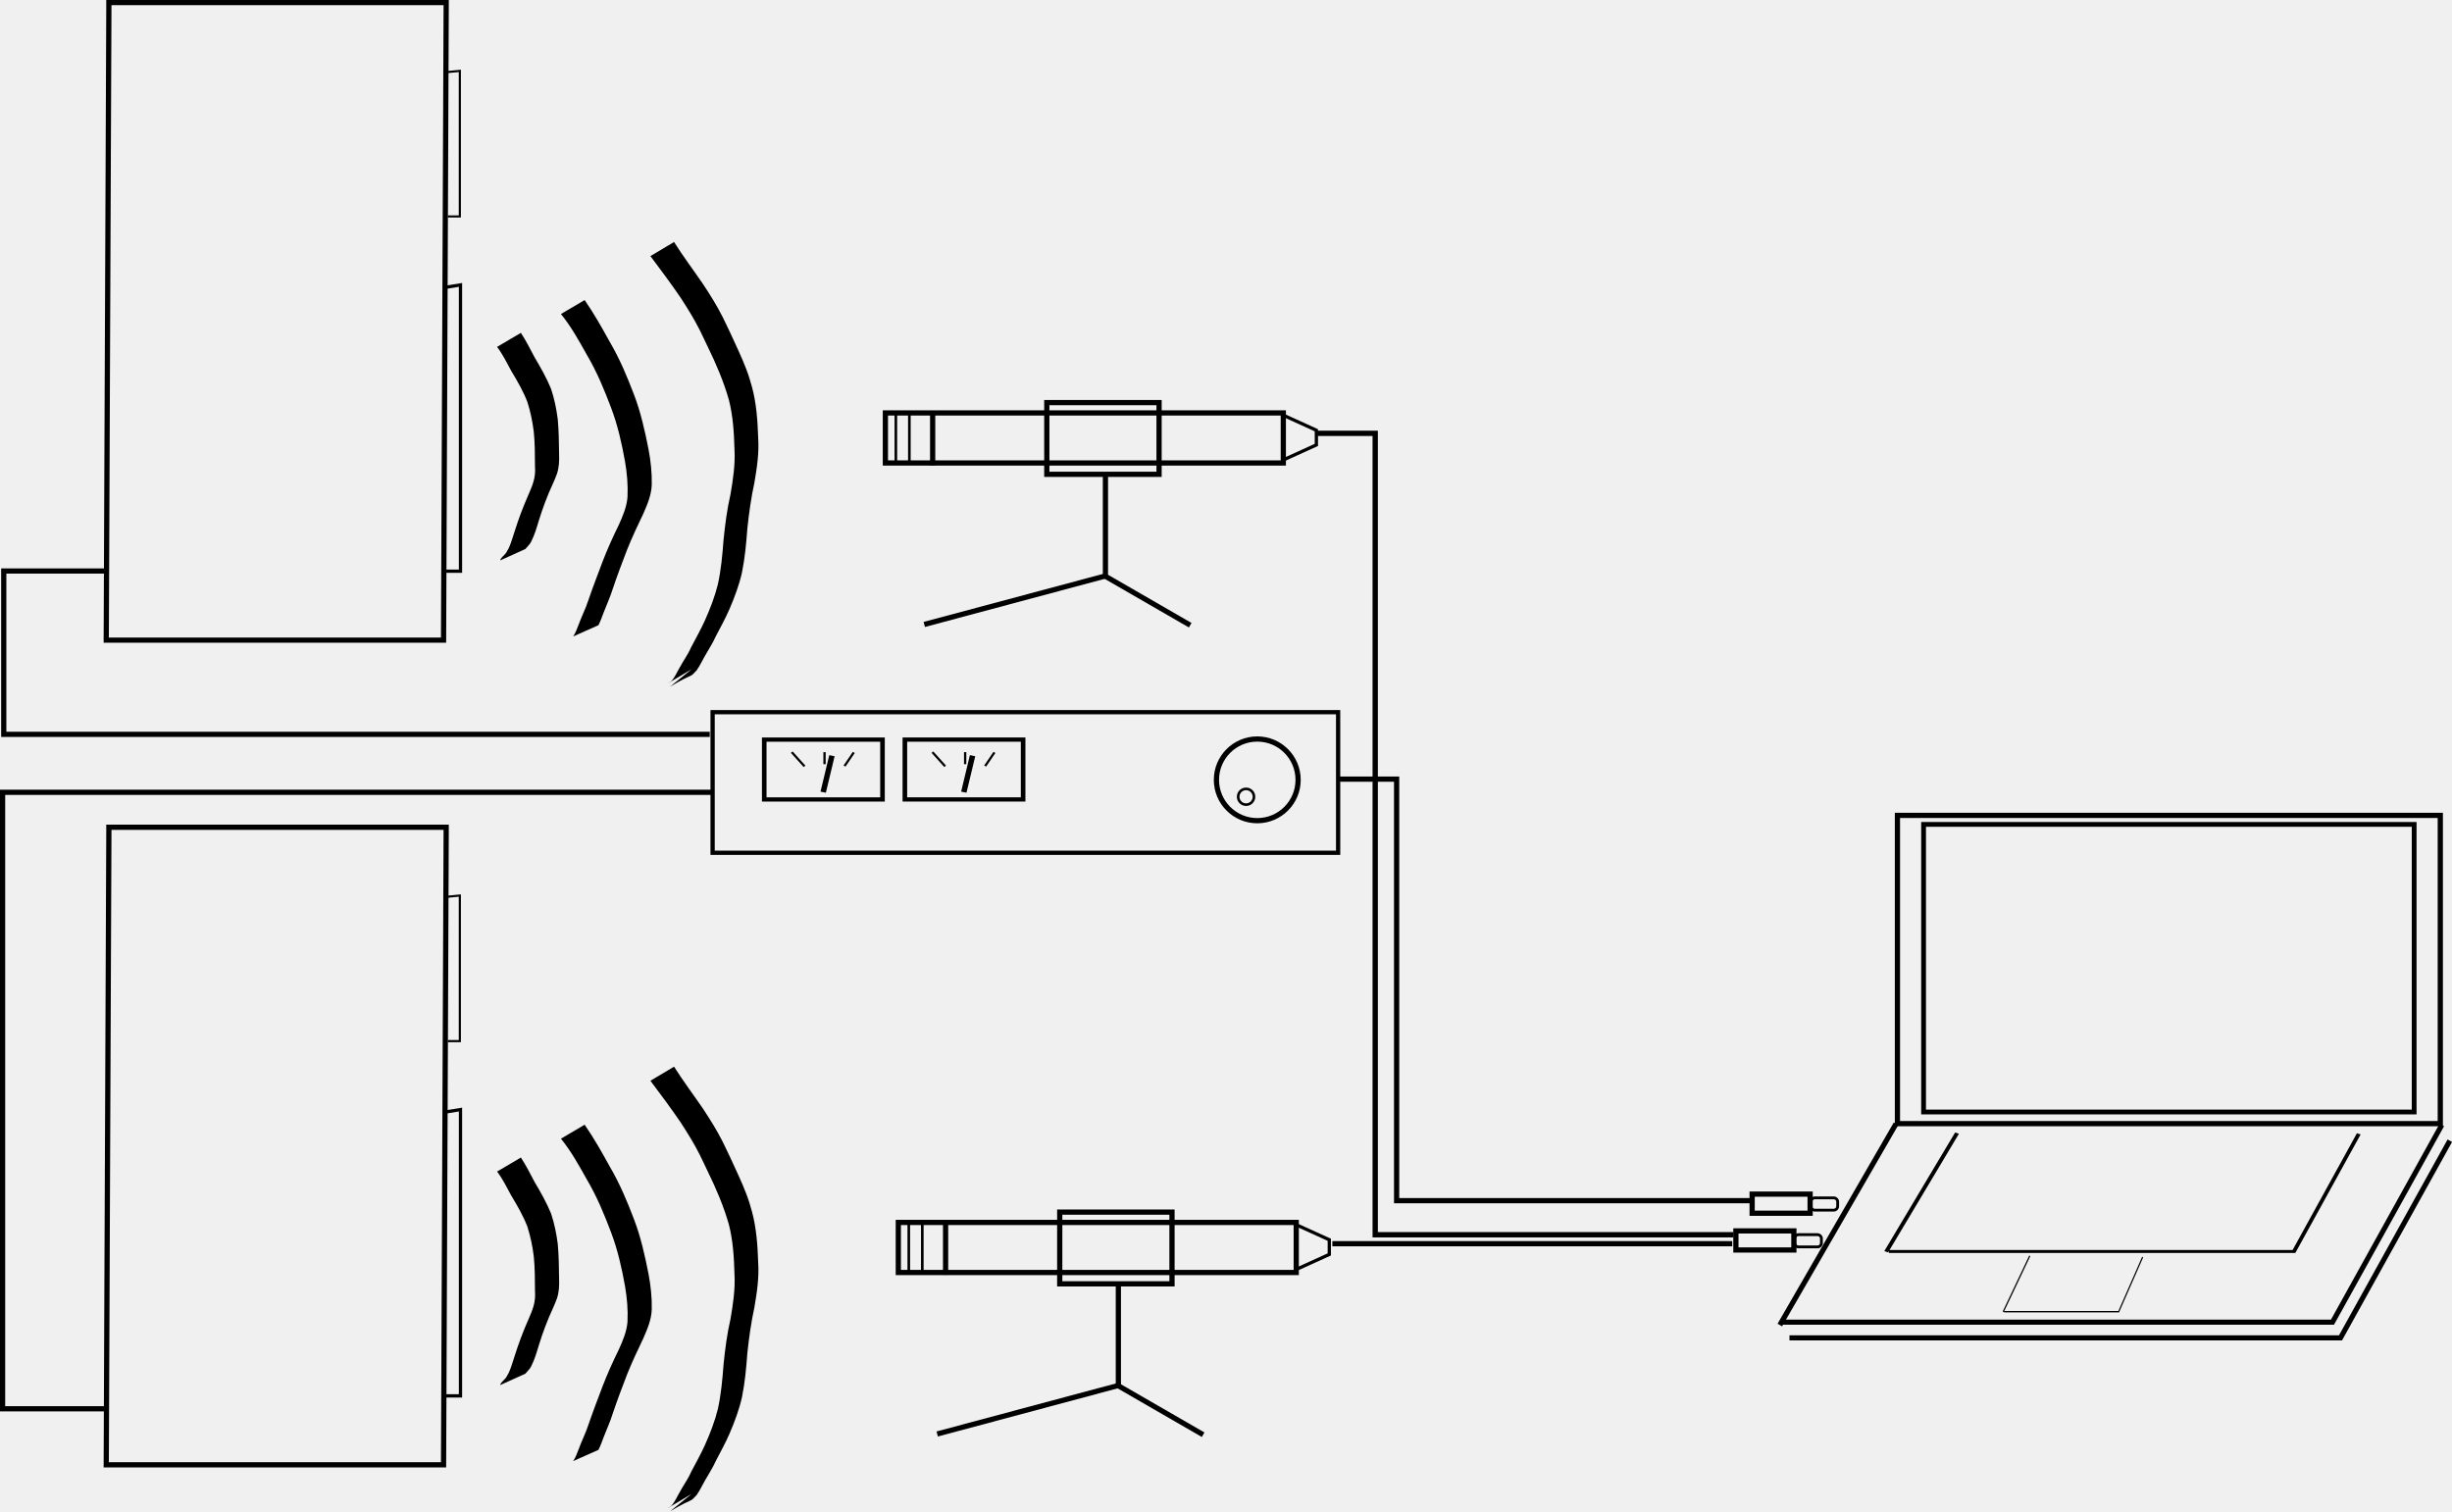
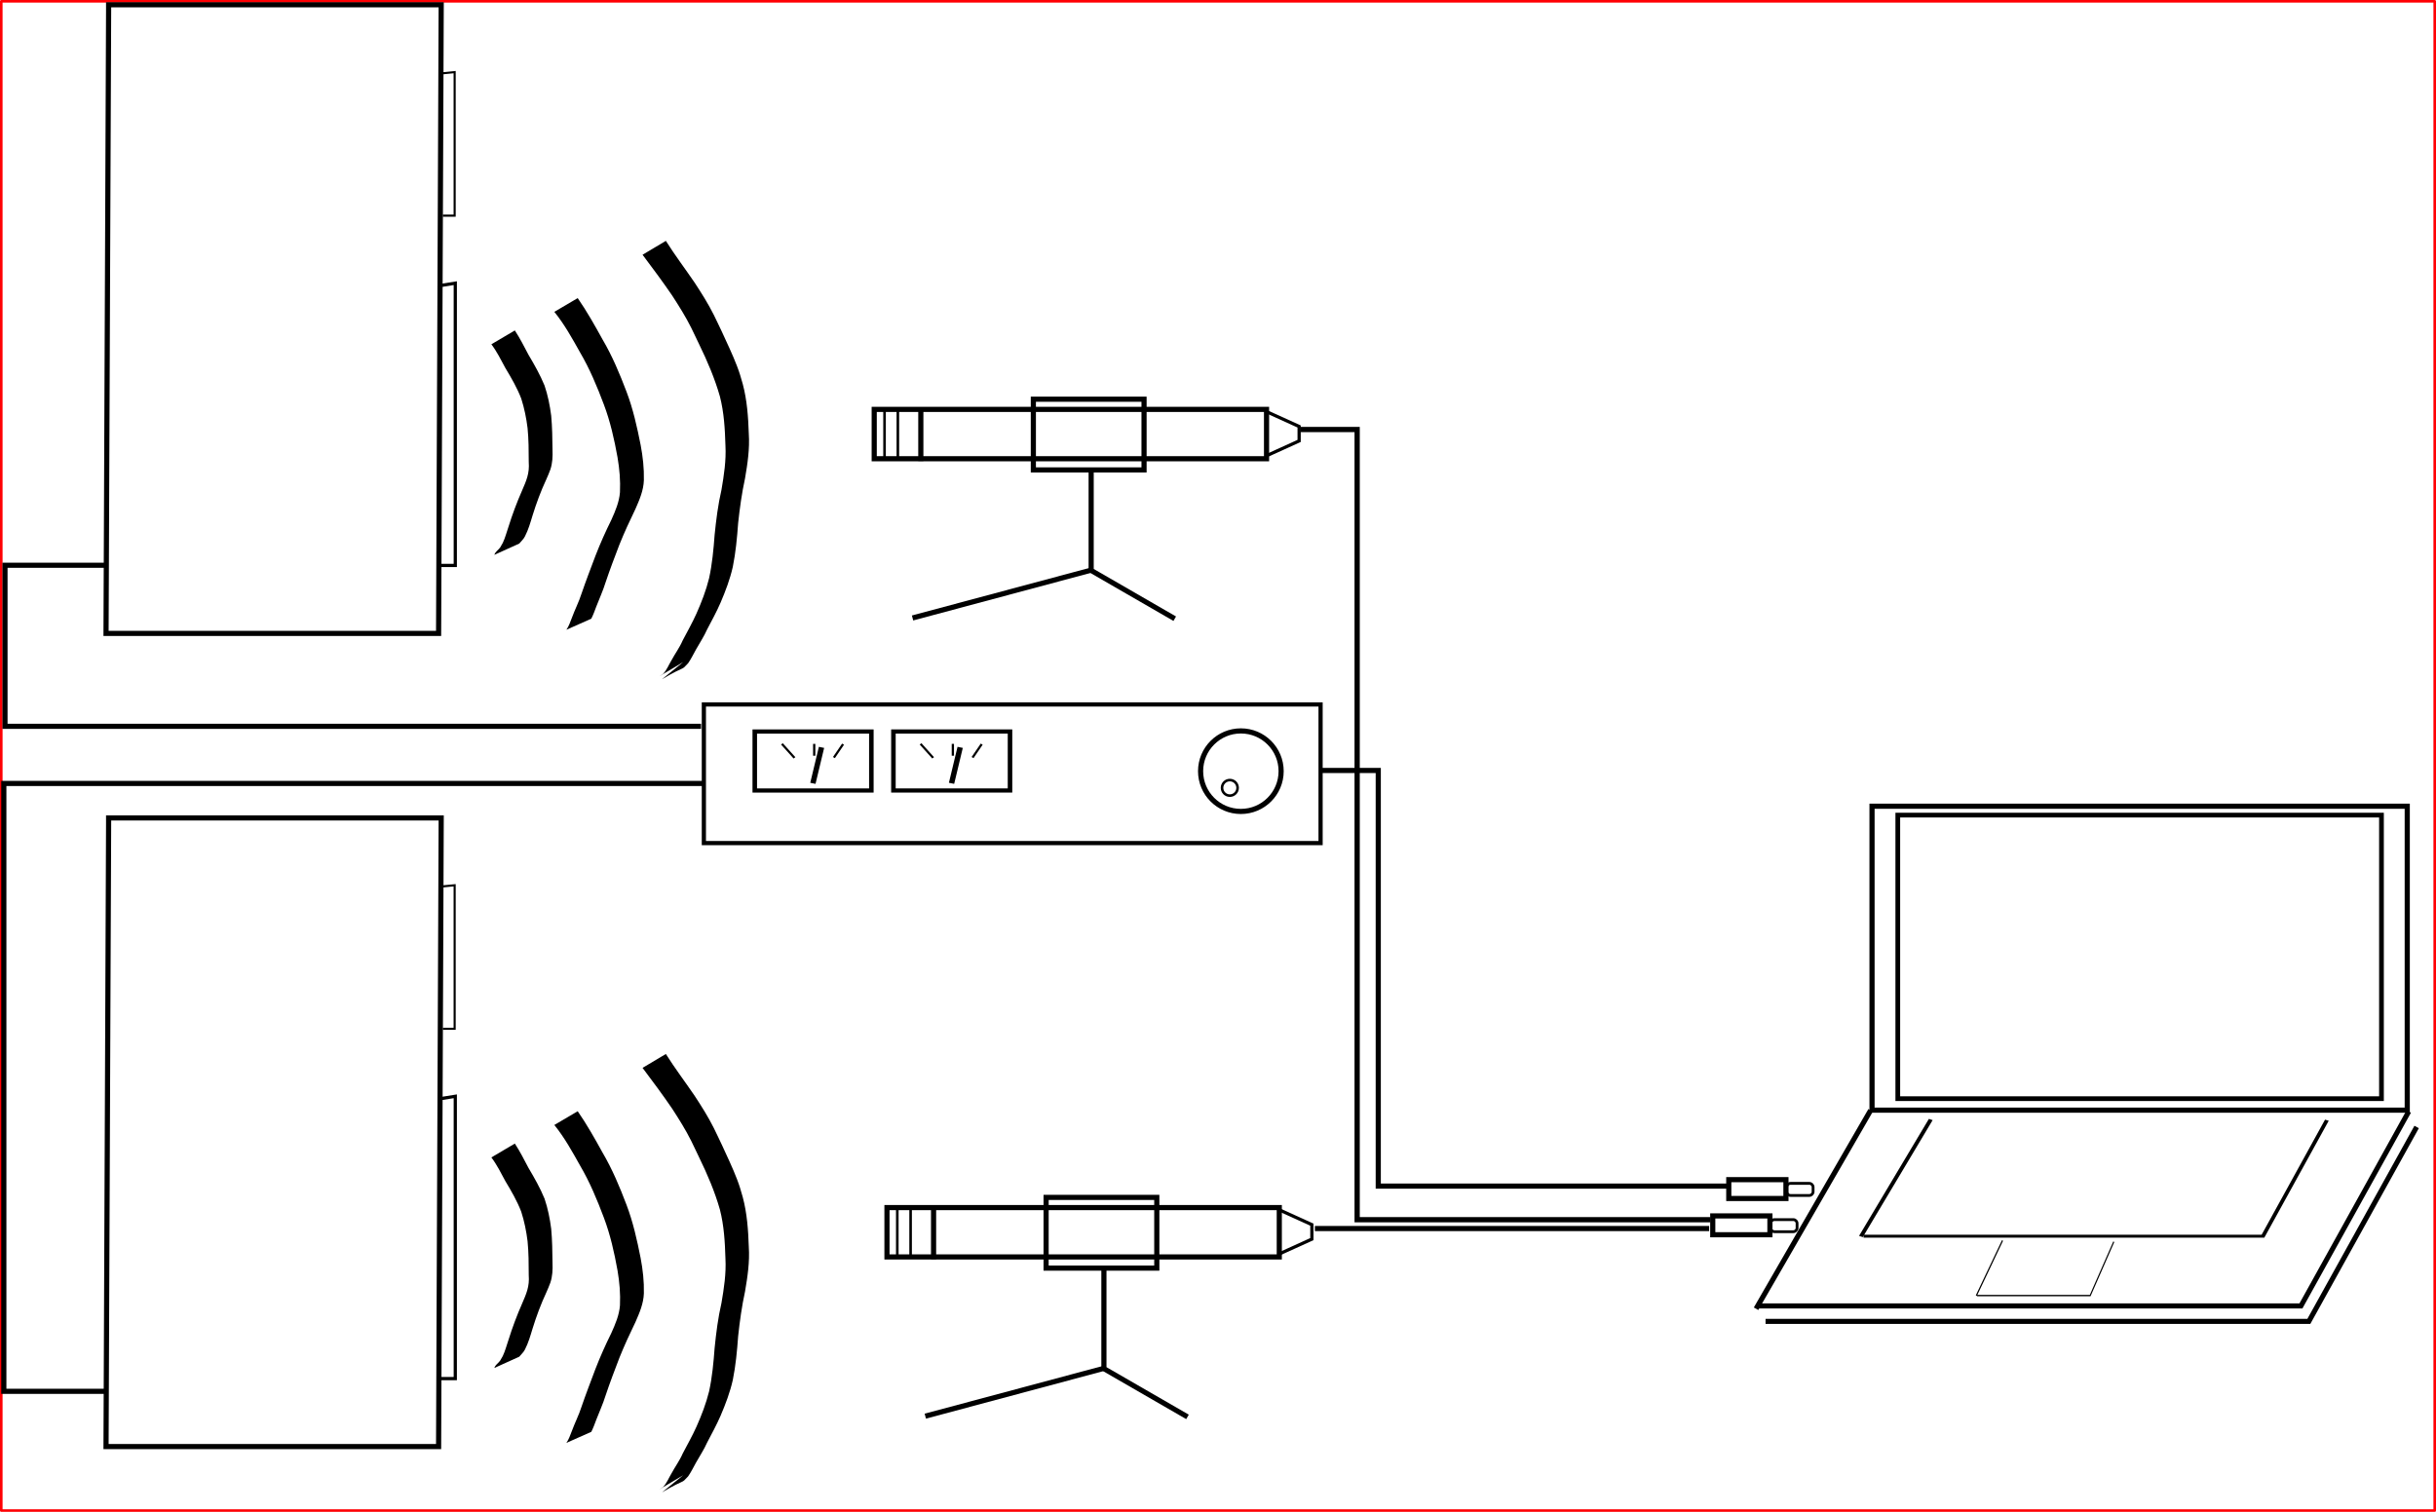
- <svg xmlns="http://www.w3.org/2000/svg" width="469.957" height="289.729" id="svg7928" version="1.1">
+ <svg xmlns="http://www.w3.org/2000/svg" width="473.554" height="293.949" id="svg7928" version="1.1">
  <defs id="defs7930" />
-   <g id="layer1" transform="translate(-540.4994,-506.1977)">
-     <g transform="translate(269.0307,-131.2313)" id="g8095">
-       <g id="g5644" transform="translate(206.8319,709.6183)">
-         <rect y="84.131" x="428.305" height="59.094" width="104.046" id="rect4536" style="fill:none;stroke:#000000;stroke-width:1;stroke-miterlimit:4;stroke-opacity:1;stroke-dasharray:none;stroke-dashoffset:0" />
-         <g id="g5705">
-           <path style="fill:none;stroke:#000000;stroke-width:1px;stroke-linecap:butt;stroke-linejoin:miter;stroke-opacity:1" d="m 428.036,143.255 -22.276,38.583" id="path4569" />
-           <path style="fill:none;stroke:#000000;stroke-width:0.98px;stroke-linecap:butt;stroke-linejoin:miter;stroke-opacity:1" d="m 406.071,181.291 105.614,0 20.954,-37.8" id="path4573" />
+   <g id="layer3" transform="translate(0.25,0.4349823)">
+     <rect style="fill:#ffffff;fill-opacity:1;stroke:#ff0003;stroke-width:0.5;stroke-linecap:round;stroke-linejoin:round;stroke-miterlimit:4;stroke-opacity:1;stroke-dasharray:none;stroke-dashoffset:0" id="rect3432" width="473.054" height="293.449" x="0" y="-0.185" />
+   </g>
+   <g id="layer1" transform="translate(-540.2494,-505.7627)">
+     <g transform="translate(475.8625,578.387)" id="g5644">
+       <rect style="fill:none;stroke:#000000;stroke-width:1;stroke-miterlimit:4;stroke-opacity:1;stroke-dasharray:none;stroke-dashoffset:0" id="rect4536" width="104.046" height="59.094" x="428.305" y="84.131" />
+       <g id="g5705">
+         <path id="path4569" d="m 428.036,143.255 -22.276,38.583" style="fill:none;stroke:#000000;stroke-width:1px;stroke-linecap:butt;stroke-linejoin:miter;stroke-opacity:1" />
+         <path id="path4573" d="m 406.071,181.291 105.614,0 20.954,-37.8" style="fill:none;stroke:#000000;stroke-width:0.98px;stroke-linecap:butt;stroke-linejoin:miter;stroke-opacity:1" />
+       </g>
+       <path style="fill:none;stroke:#000000;stroke-width:0.98px;stroke-linecap:butt;stroke-linejoin:miter;stroke-opacity:1" d="m 407.609,184.298 105.614,0 20.954,-37.8" id="path4573-7" />
+       <rect style="fill:none;stroke:#000000;stroke-width:0.918;stroke-miterlimit:4;stroke-opacity:1;stroke-dasharray:none;stroke-dashoffset:0" id="rect4536-7" width="94.026" height="55.135" x="433.315" y="85.858" />
+       <g id="g5705-6" transform="matrix(0.7638499,0,0,0.5706733,112.1527,63.27805)">
+         <g transform="matrix(1.046329,0,0,1.045044,-19.02332,-6.426714)" id="g5733">
+           <path style="fill:none;stroke:#000000;stroke-width:1px;stroke-linecap:butt;stroke-linejoin:miter;stroke-opacity:1" d="m 428.036,143.255 -16.986,38.14" id="path4569-9" />
+           <path style="fill:none;stroke:#000000;stroke-width:0.966px;stroke-linecap:butt;stroke-linejoin:miter;stroke-opacity:1" d="m 411.686,181.299 97.154,0 15.54,-37.816" id="path4573-8" />
        </g>
-         <path id="path4573-7" d="m 407.609,184.298 105.614,0 20.954,-37.8" style="fill:none;stroke:#000000;stroke-width:0.98px;stroke-linecap:butt;stroke-linejoin:miter;stroke-opacity:1" />
-         <rect y="85.858" x="433.315" height="55.135" width="94.026" id="rect4536-7" style="fill:none;stroke:#000000;stroke-width:0.918;stroke-miterlimit:4;stroke-opacity:1;stroke-dasharray:none;stroke-dashoffset:0" />
-         <g transform="matrix(0.7638499,0,0,0.5706733,112.1527,63.27805)" id="g5705-6">
-           <g id="g5733" transform="matrix(1.046329,0,0,1.045044,-19.02332,-6.426714)">
-             <path id="path4569-9" d="m 428.036,143.255 -16.986,38.14" style="fill:none;stroke:#000000;stroke-width:1px;stroke-linecap:butt;stroke-linejoin:miter;stroke-opacity:1" />
-             <path id="path4573-8" d="m 411.686,181.299 97.154,0 15.54,-37.816" style="fill:none;stroke:#000000;stroke-width:0.966px;stroke-linecap:butt;stroke-linejoin:miter;stroke-opacity:1" />
-           </g>
-           <g id="g5733-6" transform="matrix(0.2963813,0,0,0.4932657,318.6046,113.8354)">
-             <path id="path4569-9-6" d="m 433.557,143.255 -22.508,38.14" style="fill:none;stroke:#000000;stroke-width:1px;stroke-linecap:butt;stroke-linejoin:miter;stroke-opacity:1" />
-             <path id="path4573-8-2" d="m 411.686,181.299 97.154,0 20.273,-37.182" style="fill:none;stroke:#000000;stroke-width:0.966px;stroke-linecap:butt;stroke-linejoin:miter;stroke-opacity:1" />
-           </g>
+         <g transform="matrix(0.2963813,0,0,0.4932657,318.6046,113.8354)" id="g5733-6">
+           <path style="fill:none;stroke:#000000;stroke-width:1px;stroke-linecap:butt;stroke-linejoin:miter;stroke-opacity:1" d="m 433.557,143.255 -22.508,38.14" id="path4569-9-6" />
+           <path style="fill:none;stroke:#000000;stroke-width:0.966px;stroke-linecap:butt;stroke-linejoin:miter;stroke-opacity:1" d="m 411.686,181.299 97.154,0 20.273,-37.182" id="path4573-8-2" />
        </g>
      </g>
-       <g id="g5588" transform="translate(244.6894,565.2862)">
-         <rect y="151.306" x="196.475" height="9.596" width="76.267" id="rect4493" style="fill:none;stroke:#000000;stroke-width:1;stroke-miterlimit:4;stroke-opacity:1;stroke-dasharray:none;stroke-dashoffset:0" />
-         <path id="path4505" d="m 205.536,151.469 0,9.375 0.089,0" style="fill:none;stroke:#000000;stroke-width:1px;stroke-linecap:butt;stroke-linejoin:miter;stroke-opacity:1" />
-         <path id="path4509" d="m 273.015,151.873 6.062,2.754 0,2.81 -6.217,2.824" style="fill:none;stroke:#000000;stroke-width:0.627px;stroke-linecap:butt;stroke-linejoin:miter;stroke-opacity:1" />
-         <path id="path4517" d="m 198.482,151.38 0,9.643" style="fill:none;stroke:#000000;stroke-width:0.5;stroke-linecap:butt;stroke-linejoin:miter;stroke-miterlimit:4;stroke-opacity:1;stroke-dasharray:none" />
-         <path id="path4519" d="m 201.071,151.201 0,9.464" style="fill:none;stroke:#000000;stroke-width:0.5;stroke-linecap:butt;stroke-linejoin:miter;stroke-miterlimit:4;stroke-opacity:1;stroke-dasharray:none" />
-         <rect y="149.326" x="227.411" height="13.75" width="21.518" id="rect4638" style="fill:none;stroke:#000000;stroke-width:1;stroke-miterlimit:4;stroke-opacity:1;stroke-dasharray:none;stroke-dashoffset:0" />
-         <path id="path4642" d="m 238.649,163.428 0,19.193 16.248,9.381" style="fill:none;stroke:#000000;stroke-width:1px;stroke-linecap:butt;stroke-linejoin:miter;stroke-opacity:1;marker-start:none" />
-         <path id="path4648" d="m 238.649,182.558 -34.72,9.303" style="fill:none;stroke:#000000;stroke-width:1px;stroke-linecap:butt;stroke-linejoin:miter;stroke-opacity:1;marker-start:none" />
+     </g>
+     <g transform="translate(513.7201,434.0549)" id="g5588">
+       <rect style="fill:none;stroke:#000000;stroke-width:1;stroke-miterlimit:4;stroke-opacity:1;stroke-dasharray:none;stroke-dashoffset:0" id="rect4493" width="76.267" height="9.596" x="196.475" y="151.306" />
+       <path style="fill:none;stroke:#000000;stroke-width:1px;stroke-linecap:butt;stroke-linejoin:miter;stroke-opacity:1" d="m 205.536,151.469 0,9.375 0.089,0" id="path4505" />
+       <path style="fill:none;stroke:#000000;stroke-width:0.627px;stroke-linecap:butt;stroke-linejoin:miter;stroke-opacity:1" d="m 273.015,151.873 6.062,2.754 0,2.81 -6.217,2.824" id="path4509" />
+       <path style="fill:none;stroke:#000000;stroke-width:0.5;stroke-linecap:butt;stroke-linejoin:miter;stroke-miterlimit:4;stroke-opacity:1;stroke-dasharray:none" d="m 198.482,151.38 0,9.643" id="path4517" />
+       <path style="fill:none;stroke:#000000;stroke-width:0.5;stroke-linecap:butt;stroke-linejoin:miter;stroke-miterlimit:4;stroke-opacity:1;stroke-dasharray:none" d="m 201.071,151.201 0,9.464" id="path4519" />
+       <rect style="fill:none;stroke:#000000;stroke-width:1;stroke-miterlimit:4;stroke-opacity:1;stroke-dasharray:none;stroke-dashoffset:0" id="rect4638" width="21.518" height="13.75" x="227.411" y="149.326" />
+       <path style="fill:none;stroke:#000000;stroke-width:1px;stroke-linecap:butt;stroke-linejoin:miter;stroke-opacity:1;marker-start:none" d="m 238.649,163.428 0,19.193 16.248,9.381" id="path4642" />
+       <path style="fill:none;stroke:#000000;stroke-width:1px;stroke-linecap:butt;stroke-linejoin:miter;stroke-opacity:1;marker-start:none" d="m 238.649,182.558 -34.72,9.303" id="path4648" />
+     </g>
+     <g transform="translate(501.769,436.1977)" id="g5540">
+       <g id="g5522">
+         <path style="fill:none;stroke:#000000;stroke-width:1px;stroke-linecap:butt;stroke-linejoin:miter;stroke-opacity:1" d="m 59.599,70.62 -0.505,122.102 0,0 64.65,0 0.505,-122.228 -65.155,0" id="path3043" />
+         <path style="fill:none;stroke:#000000;stroke-width:0.627px;stroke-linecap:butt;stroke-linejoin:miter;stroke-opacity:1" d="m 124.249,125.06 2.739,-0.439 0,54.886 -2.739,0" id="path3055" />
+         <path style="fill:none;stroke:#000000;stroke-width:0.409px;stroke-linecap:butt;stroke-linejoin:miter;stroke-opacity:1" d="m 124.565,83.81 2.298,-0.223 0,27.909 -2.298,0" id="path3055-1" />
      </g>
-       <g id="g5540" transform="translate(232.7384,567.429)">
-         <g id="g5522">
-           <path id="path3043" d="m 59.599,70.62 -0.505,122.102 0,0 64.65,0 0.505,-122.228 -65.155,0" style="fill:none;stroke:#000000;stroke-width:1px;stroke-linecap:butt;stroke-linejoin:miter;stroke-opacity:1" />
-           <path id="path3055" d="m 124.249,125.06 2.739,-0.439 0,54.886 -2.739,0" style="fill:none;stroke:#000000;stroke-width:0.627px;stroke-linecap:butt;stroke-linejoin:miter;stroke-opacity:1" />
-           <path id="path3055-1" d="m 124.565,83.81 2.298,-0.223 0,27.909 -2.298,0" style="fill:none;stroke:#000000;stroke-width:0.409px;stroke-linecap:butt;stroke-linejoin:miter;stroke-opacity:1" />
-         </g>
-         <path d="m 138.565,133.815 c 0.99,1.511 1.806,3.127 2.648,4.722 1.154,1.944 2.269,3.903 3.129,5.996 0.642,1.9 1.035,3.87 1.29,5.855 0.204,2.212 0.231,4.435 0.256,6.654 0.047,1.286 -0.003,2.563 -0.411,3.794 -0.184,0.556 -0.58,1.436 -0.809,1.963 -1.052,2.259 -1.916,4.596 -2.654,6.974 -0.422,1.387 -0.816,2.789 -1.485,4.08 -0.263,0.547 -0.735,0.935 -1.107,1.4 0,0 -4.838,2.192 -4.838,2.192 l 0,0 c 0.208,-0.651 0.741,-0.895 1.128,-1.434 0.034,-0.059 0.498,-0.869 0.51,-0.893 0.48,-0.998 0.742,-2.097 1.109,-3.136 0.747,-2.388 1.621,-4.735 2.632,-7.024 0.848,-1.965 1.473,-3.346 1.304,-5.559 -0.007,-2.201 -0.011,-4.407 -0.229,-6.6 -0.238,-1.947 -0.629,-3.868 -1.229,-5.738 -0.808,-2.097 -1.933,-4.03 -3.09,-5.952 -0.845,-1.566 -1.641,-3.18 -2.716,-4.604 0,0 4.561,-2.692 4.561,-2.692 z" id="path5408" style="fill:#000000;fill-opacity:1;stroke:none" />
-         <path d="m 150.784,127.523 c 1.782,2.571 3.313,5.295 4.822,8.03 1.903,3.236 3.347,6.692 4.676,10.193 1.27,3.346 2.046,6.842 2.739,10.344 0.431,2.264 0.68,4.548 0.627,6.85 -0.067,1.97 -0.846,3.779 -1.626,5.556 -1.108,2.291 -2.18,4.595 -3.127,6.959 -0.934,2.434 -1.863,4.873 -2.691,7.345 -0.492,1.601 -1.199,3.122 -1.799,4.683 -0.296,0.806 -0.592,1.61 -0.979,2.378 0,0 -4.839,2.149 -4.839,2.149 l 0,0 c 0.487,-0.704 0.748,-1.525 1.064,-2.314 0.576,-1.586 1.361,-3.089 1.873,-4.7 0.849,-2.483 1.794,-4.931 2.719,-7.386 0.917,-2.37 1.955,-4.683 3.08,-6.962 0.773,-1.709 1.528,-3.468 1.677,-5.359 0.109,-2.28 -0.087,-4.551 -0.474,-6.801 -0.626,-3.491 -1.403,-6.96 -2.661,-10.285 -1.311,-3.482 -2.738,-6.92 -4.63,-10.134 -1.518,-2.711 -3.029,-5.447 -4.992,-7.87 0,0 4.541,-2.675 4.541,-2.675 z" id="path5410" style="fill:#000000;fill-opacity:1;stroke:none" />
-         <path d="m 167.923,116.396 c 1.746,2.775 3.729,5.39 5.576,8.098 1.343,2.043 2.653,4.115 3.748,6.303 0.536,1.071 1.031,2.162 1.553,3.239 1.012,2.23 2.092,4.442 2.963,6.733 0.569,1.498 0.661,1.926 1.107,3.457 0.841,3.152 1.064,6.402 1.174,9.647 0.198,2.928 -0.235,5.822 -0.73,8.696 -0.627,2.874 -1.025,5.784 -1.34,8.706 -0.207,2.854 -0.471,5.691 -1.036,8.497 -0.536,2.388 -1.407,4.692 -2.369,6.938 -0.775,1.802 -1.729,3.515 -2.633,5.253 -0.596,1.359 -1.43,2.585 -2.148,3.876 -0.508,0.898 -0.946,1.842 -1.543,2.685 -1.525,1.639 -0.149,0.213 -5.07,3.105 0,0 4.122,-3.333 4.122,-3.333 l 0,0 c -4.322,2.551 -5.589,3.38 -3.92,2.296 0.723,-0.734 1.085,-1.734 1.617,-2.605 0.7,-1.314 1.601,-2.51 2.191,-3.885 0.909,-1.739 1.883,-3.445 2.686,-5.238 0.989,-2.217 1.869,-4.501 2.452,-6.86 0.611,-2.785 0.868,-5.619 1.08,-8.46 0.297,-2.935 0.663,-5.861 1.33,-8.739 0.487,-2.843 0.928,-5.707 0.773,-8.602 -0.094,-3.209 -0.275,-6.431 -1.077,-9.555 -0.998,-3.501 -2.429,-6.846 -4.024,-10.116 -0.524,-1.07 -1.014,-2.158 -1.547,-3.224 -1.084,-2.172 -2.379,-4.232 -3.699,-6.266 -1.844,-2.706 -3.801,-5.329 -5.768,-7.947 0,0 4.533,-2.701 4.533,-2.701 z" id="path5412" style="fill:#000000;fill-opacity:1;stroke:none" />
+       <path style="fill:#000000;fill-opacity:1;stroke:none" id="path5408" d="m 138.565,133.815 c 0.99,1.511 1.806,3.127 2.648,4.722 1.154,1.944 2.269,3.903 3.129,5.996 0.642,1.9 1.035,3.87 1.29,5.855 0.204,2.212 0.231,4.435 0.256,6.654 0.047,1.286 -0.003,2.563 -0.411,3.794 -0.184,0.556 -0.58,1.436 -0.809,1.963 -1.052,2.259 -1.916,4.596 -2.654,6.974 -0.422,1.387 -0.816,2.789 -1.485,4.08 -0.263,0.547 -0.735,0.935 -1.107,1.4 0,0 -4.838,2.192 -4.838,2.192 l 0,0 c 0.208,-0.651 0.741,-0.895 1.128,-1.434 0.034,-0.059 0.498,-0.869 0.51,-0.893 0.48,-0.998 0.742,-2.097 1.109,-3.136 0.747,-2.388 1.621,-4.735 2.632,-7.024 0.848,-1.965 1.473,-3.346 1.304,-5.559 -0.007,-2.201 -0.011,-4.407 -0.229,-6.6 -0.238,-1.947 -0.629,-3.868 -1.229,-5.738 -0.808,-2.097 -1.933,-4.03 -3.09,-5.952 -0.845,-1.566 -1.641,-3.18 -2.716,-4.604 0,0 4.561,-2.692 4.561,-2.692 z" />
+       <path style="fill:#000000;fill-opacity:1;stroke:none" id="path5410" d="m 150.784,127.523 c 1.782,2.571 3.313,5.295 4.822,8.03 1.903,3.236 3.347,6.692 4.676,10.193 1.27,3.346 2.046,6.842 2.739,10.344 0.431,2.264 0.68,4.548 0.627,6.85 -0.067,1.97 -0.846,3.779 -1.626,5.556 -1.108,2.291 -2.18,4.595 -3.127,6.959 -0.934,2.434 -1.863,4.873 -2.691,7.345 -0.492,1.601 -1.199,3.122 -1.799,4.683 -0.296,0.806 -0.592,1.61 -0.979,2.378 0,0 -4.839,2.149 -4.839,2.149 l 0,0 c 0.487,-0.704 0.748,-1.525 1.064,-2.314 0.576,-1.586 1.361,-3.089 1.873,-4.7 0.849,-2.483 1.794,-4.931 2.719,-7.386 0.917,-2.37 1.955,-4.683 3.08,-6.962 0.773,-1.709 1.528,-3.468 1.677,-5.359 0.109,-2.28 -0.087,-4.551 -0.474,-6.801 -0.626,-3.491 -1.403,-6.96 -2.661,-10.285 -1.311,-3.482 -2.738,-6.92 -4.63,-10.134 -1.518,-2.711 -3.029,-5.447 -4.992,-7.87 0,0 4.541,-2.675 4.541,-2.675 z" />
+       <path style="fill:#000000;fill-opacity:1;stroke:none" id="path5412" d="m 167.923,116.396 c 1.746,2.775 3.729,5.39 5.576,8.098 1.343,2.043 2.653,4.115 3.748,6.303 0.536,1.071 1.031,2.162 1.553,3.239 1.012,2.23 2.092,4.442 2.963,6.733 0.569,1.498 0.661,1.926 1.107,3.457 0.841,3.152 1.064,6.402 1.174,9.647 0.198,2.928 -0.235,5.822 -0.73,8.696 -0.627,2.874 -1.025,5.784 -1.34,8.706 -0.207,2.854 -0.471,5.691 -1.036,8.497 -0.536,2.388 -1.407,4.692 -2.369,6.938 -0.775,1.802 -1.729,3.515 -2.633,5.253 -0.596,1.359 -1.43,2.585 -2.148,3.876 -0.508,0.898 -0.946,1.842 -1.543,2.685 -1.525,1.639 -0.149,0.213 -5.07,3.105 0,0 4.122,-3.333 4.122,-3.333 l 0,0 c -4.322,2.551 -5.589,3.38 -3.92,2.296 0.723,-0.734 1.085,-1.734 1.617,-2.605 0.7,-1.314 1.601,-2.51 2.191,-3.885 0.909,-1.739 1.883,-3.445 2.686,-5.238 0.989,-2.217 1.869,-4.501 2.452,-6.86 0.611,-2.785 0.868,-5.619 1.08,-8.46 0.297,-2.935 0.663,-5.861 1.33,-8.739 0.487,-2.843 0.928,-5.707 0.773,-8.602 -0.094,-3.209 -0.275,-6.431 -1.077,-9.555 -0.998,-3.501 -2.429,-6.846 -4.024,-10.116 -0.524,-1.07 -1.014,-2.158 -1.547,-3.224 -1.084,-2.172 -2.379,-4.232 -3.699,-6.266 -1.844,-2.706 -3.801,-5.329 -5.768,-7.947 0,0 4.533,-2.701 4.533,-2.701 z" />
+     </g>
+     <g transform="translate(501.769,594.2969)" id="g5540-2">
+       <g id="g5522-4">
+         <path style="fill:none;stroke:#000000;stroke-width:1px;stroke-linecap:butt;stroke-linejoin:miter;stroke-opacity:1" d="m 59.599,70.62 -0.505,122.102 0,0 64.65,0 0.505,-122.228 -65.155,0" id="path3043-5" />
+         <path style="fill:none;stroke:#000000;stroke-width:0.627px;stroke-linecap:butt;stroke-linejoin:miter;stroke-opacity:1" d="m 124.249,125.06 2.739,-0.439 0,54.886 -2.739,0" id="path3055-8" />
+         <path style="fill:none;stroke:#000000;stroke-width:0.409px;stroke-linecap:butt;stroke-linejoin:miter;stroke-opacity:1" d="m 124.565,83.81 2.298,-0.223 0,27.909 -2.298,0" id="path3055-1-8" />
      </g>
-       <g id="g5540-2" transform="translate(232.7384,725.5282)">
-         <g id="g5522-4">
-           <path id="path3043-5" d="m 59.599,70.62 -0.505,122.102 0,0 64.65,0 0.505,-122.228 -65.155,0" style="fill:none;stroke:#000000;stroke-width:1px;stroke-linecap:butt;stroke-linejoin:miter;stroke-opacity:1" />
-           <path id="path3055-8" d="m 124.249,125.06 2.739,-0.439 0,54.886 -2.739,0" style="fill:none;stroke:#000000;stroke-width:0.627px;stroke-linecap:butt;stroke-linejoin:miter;stroke-opacity:1" />
-           <path id="path3055-1-8" d="m 124.565,83.81 2.298,-0.223 0,27.909 -2.298,0" style="fill:none;stroke:#000000;stroke-width:0.409px;stroke-linecap:butt;stroke-linejoin:miter;stroke-opacity:1" />
-         </g>
-         <path d="m 138.565,133.815 c 0.99,1.511 1.806,3.127 2.648,4.722 1.154,1.944 2.269,3.903 3.129,5.996 0.642,1.9 1.035,3.87 1.29,5.855 0.204,2.212 0.231,4.435 0.256,6.654 0.047,1.286 -0.003,2.563 -0.411,3.794 -0.184,0.556 -0.58,1.436 -0.809,1.963 -1.052,2.259 -1.916,4.596 -2.654,6.974 -0.422,1.387 -0.816,2.789 -1.485,4.08 -0.263,0.547 -0.735,0.935 -1.107,1.4 0,0 -4.838,2.192 -4.838,2.192 l 0,0 c 0.208,-0.651 0.741,-0.895 1.128,-1.434 0.034,-0.059 0.498,-0.869 0.51,-0.893 0.48,-0.998 0.742,-2.097 1.109,-3.136 0.747,-2.388 1.621,-4.735 2.632,-7.024 0.848,-1.965 1.473,-3.346 1.304,-5.559 -0.007,-2.201 -0.011,-4.407 -0.229,-6.6 -0.238,-1.947 -0.629,-3.868 -1.229,-5.738 -0.808,-2.097 -1.933,-4.03 -3.09,-5.952 -0.845,-1.566 -1.641,-3.18 -2.716,-4.604 0,0 4.561,-2.692 4.561,-2.692 z" id="path5408-1" style="fill:#000000;fill-opacity:1;stroke:none" />
-         <path d="m 150.784,127.523 c 1.782,2.571 3.313,5.295 4.822,8.03 1.903,3.236 3.347,6.692 4.676,10.193 1.27,3.346 2.046,6.842 2.739,10.344 0.431,2.264 0.68,4.548 0.627,6.85 -0.067,1.97 -0.846,3.779 -1.626,5.556 -1.108,2.291 -2.18,4.595 -3.127,6.959 -0.934,2.434 -1.863,4.873 -2.691,7.345 -0.492,1.601 -1.199,3.122 -1.799,4.683 -0.296,0.806 -0.592,1.61 -0.979,2.378 0,0 -4.839,2.149 -4.839,2.149 l 0,0 c 0.487,-0.704 0.748,-1.525 1.064,-2.314 0.576,-1.586 1.361,-3.089 1.873,-4.7 0.849,-2.483 1.794,-4.931 2.719,-7.386 0.917,-2.37 1.955,-4.683 3.08,-6.962 0.773,-1.709 1.528,-3.468 1.677,-5.359 0.109,-2.28 -0.087,-4.551 -0.474,-6.801 -0.626,-3.491 -1.403,-6.96 -2.661,-10.285 -1.311,-3.482 -2.738,-6.92 -4.63,-10.134 -1.518,-2.711 -3.029,-5.447 -4.992,-7.87 0,0 4.541,-2.675 4.541,-2.675 z" id="path5410-2" style="fill:#000000;fill-opacity:1;stroke:none" />
-         <path d="m 167.923,116.396 c 1.746,2.775 3.729,5.39 5.576,8.098 1.343,2.043 2.653,4.115 3.748,6.303 0.536,1.071 1.031,2.162 1.553,3.239 1.012,2.23 2.092,4.442 2.963,6.733 0.569,1.498 0.661,1.926 1.107,3.457 0.841,3.152 1.064,6.402 1.174,9.647 0.198,2.928 -0.235,5.822 -0.73,8.696 -0.627,2.874 -1.025,5.784 -1.34,8.706 -0.207,2.854 -0.471,5.691 -1.036,8.497 -0.536,2.388 -1.407,4.692 -2.369,6.938 -0.775,1.802 -1.729,3.515 -2.633,5.253 -0.596,1.359 -1.43,2.585 -2.148,3.876 -0.508,0.898 -0.946,1.842 -1.543,2.685 -1.525,1.639 -0.149,0.213 -5.07,3.105 0,0 4.122,-3.333 4.122,-3.333 l 0,0 c -4.322,2.551 -5.589,3.38 -3.92,2.296 0.723,-0.734 1.085,-1.734 1.617,-2.605 0.7,-1.314 1.601,-2.51 2.191,-3.885 0.909,-1.739 1.883,-3.445 2.686,-5.238 0.989,-2.217 1.869,-4.501 2.452,-6.86 0.611,-2.785 0.868,-5.619 1.08,-8.46 0.297,-2.935 0.663,-5.861 1.33,-8.739 0.487,-2.843 0.928,-5.707 0.773,-8.602 -0.094,-3.209 -0.275,-6.431 -1.077,-9.555 -0.998,-3.501 -2.429,-6.846 -4.024,-10.116 -0.524,-1.07 -1.014,-2.158 -1.547,-3.224 -1.084,-2.172 -2.379,-4.232 -3.699,-6.266 -1.844,-2.706 -3.801,-5.329 -5.768,-7.947 0,0 4.533,-2.701 4.533,-2.701 z" id="path5412-1" style="fill:#000000;fill-opacity:1;stroke:none" />
+       <path style="fill:#000000;fill-opacity:1;stroke:none" id="path5408-1" d="m 138.565,133.815 c 0.99,1.511 1.806,3.127 2.648,4.722 1.154,1.944 2.269,3.903 3.129,5.996 0.642,1.9 1.035,3.87 1.29,5.855 0.204,2.212 0.231,4.435 0.256,6.654 0.047,1.286 -0.003,2.563 -0.411,3.794 -0.184,0.556 -0.58,1.436 -0.809,1.963 -1.052,2.259 -1.916,4.596 -2.654,6.974 -0.422,1.387 -0.816,2.789 -1.485,4.08 -0.263,0.547 -0.735,0.935 -1.107,1.4 0,0 -4.838,2.192 -4.838,2.192 l 0,0 c 0.208,-0.651 0.741,-0.895 1.128,-1.434 0.034,-0.059 0.498,-0.869 0.51,-0.893 0.48,-0.998 0.742,-2.097 1.109,-3.136 0.747,-2.388 1.621,-4.735 2.632,-7.024 0.848,-1.965 1.473,-3.346 1.304,-5.559 -0.007,-2.201 -0.011,-4.407 -0.229,-6.6 -0.238,-1.947 -0.629,-3.868 -1.229,-5.738 -0.808,-2.097 -1.933,-4.03 -3.09,-5.952 -0.845,-1.566 -1.641,-3.18 -2.716,-4.604 0,0 4.561,-2.692 4.561,-2.692 z" />
+       <path style="fill:#000000;fill-opacity:1;stroke:none" id="path5410-2" d="m 150.784,127.523 c 1.782,2.571 3.313,5.295 4.822,8.03 1.903,3.236 3.347,6.692 4.676,10.193 1.27,3.346 2.046,6.842 2.739,10.344 0.431,2.264 0.68,4.548 0.627,6.85 -0.067,1.97 -0.846,3.779 -1.626,5.556 -1.108,2.291 -2.18,4.595 -3.127,6.959 -0.934,2.434 -1.863,4.873 -2.691,7.345 -0.492,1.601 -1.199,3.122 -1.799,4.683 -0.296,0.806 -0.592,1.61 -0.979,2.378 0,0 -4.839,2.149 -4.839,2.149 l 0,0 c 0.487,-0.704 0.748,-1.525 1.064,-2.314 0.576,-1.586 1.361,-3.089 1.873,-4.7 0.849,-2.483 1.794,-4.931 2.719,-7.386 0.917,-2.37 1.955,-4.683 3.08,-6.962 0.773,-1.709 1.528,-3.468 1.677,-5.359 0.109,-2.28 -0.087,-4.551 -0.474,-6.801 -0.626,-3.491 -1.403,-6.96 -2.661,-10.285 -1.311,-3.482 -2.738,-6.92 -4.63,-10.134 -1.518,-2.711 -3.029,-5.447 -4.992,-7.87 0,0 4.541,-2.675 4.541,-2.675 z" />
+       <path style="fill:#000000;fill-opacity:1;stroke:none" id="path5412-1" d="m 167.923,116.396 c 1.746,2.775 3.729,5.39 5.576,8.098 1.343,2.043 2.653,4.115 3.748,6.303 0.536,1.071 1.031,2.162 1.553,3.239 1.012,2.23 2.092,4.442 2.963,6.733 0.569,1.498 0.661,1.926 1.107,3.457 0.841,3.152 1.064,6.402 1.174,9.647 0.198,2.928 -0.235,5.822 -0.73,8.696 -0.627,2.874 -1.025,5.784 -1.34,8.706 -0.207,2.854 -0.471,5.691 -1.036,8.497 -0.536,2.388 -1.407,4.692 -2.369,6.938 -0.775,1.802 -1.729,3.515 -2.633,5.253 -0.596,1.359 -1.43,2.585 -2.148,3.876 -0.508,0.898 -0.946,1.842 -1.543,2.685 -1.525,1.639 -0.149,0.213 -5.07,3.105 0,0 4.122,-3.333 4.122,-3.333 l 0,0 c -4.322,2.551 -5.589,3.38 -3.92,2.296 0.723,-0.734 1.085,-1.734 1.617,-2.605 0.7,-1.314 1.601,-2.51 2.191,-3.885 0.909,-1.739 1.883,-3.445 2.686,-5.238 0.989,-2.217 1.869,-4.501 2.452,-6.86 0.611,-2.785 0.868,-5.619 1.08,-8.46 0.297,-2.935 0.663,-5.861 1.33,-8.739 0.487,-2.843 0.928,-5.707 0.773,-8.602 -0.094,-3.209 -0.275,-6.431 -1.077,-9.555 -0.998,-3.501 -2.429,-6.846 -4.024,-10.116 -0.524,-1.07 -1.014,-2.158 -1.547,-3.224 -1.084,-2.172 -2.379,-4.232 -3.699,-6.266 -1.844,-2.706 -3.801,-5.329 -5.768,-7.947 0,0 4.533,-2.701 4.533,-2.701 z" />
+     </g>
+     <g style="fill:none" transform="translate(458.475,564.7543)" id="g5472">
+       <rect style="fill:none;stroke:#000000;stroke-width:0.815;stroke-opacity:1" id="rect5414" width="119.888" height="26.954" x="218.605" y="77.977" />
+       <path style="fill:none;stroke:#000000;stroke-width:1;stroke-miterlimit:4;stroke-opacity:1;stroke-dasharray:none;stroke-dashoffset:0" id="path5416" d="m 331.33,91.96 c 0,4.324 -3.505,7.829 -7.829,7.829 -4.324,0 -7.829,-3.505 -7.829,-7.829 0,-4.324 3.505,-7.829 7.829,-7.829 4.324,0 7.829,3.505 7.829,7.829 z" transform="translate(-0.5050763,-1.010153)" />
+       <g style="fill:none" id="g5432" transform="matrix(0.8798797,0,0,0.8113118,26.29475,16.20856)">
+         <rect y="82.616" x="229.81" height="14.142" width="25.759" id="rect5418" style="fill:none;stroke:#000000;stroke-width:1;stroke-miterlimit:4;stroke-opacity:1;stroke-dasharray:none;stroke-dashoffset:0" />
+         <path id="path5424" d="m 242.652,95.038 1.904,-8.619" style="fill:none;stroke:#000000;stroke-width:1.192px;stroke-linecap:butt;stroke-linejoin:miter;stroke-opacity:1" />
+         <path id="path5426" d="m 235.807,85.583 2.778,3.346" style="fill:none;stroke:#000000;stroke-width:0.5;stroke-linecap:butt;stroke-linejoin:miter;stroke-miterlimit:4;stroke-opacity:1;stroke-dasharray:none" />
+         <path id="path5428" d="m 242.942,85.583 0,2.841" style="fill:none;stroke:#000000;stroke-width:0.5;stroke-linecap:butt;stroke-linejoin:miter;stroke-miterlimit:4;stroke-opacity:1;stroke-dasharray:none" />
+         <path id="path5430" d="m 249.318,85.646 -2.02,3.22" style="fill:none;stroke:#000000;stroke-width:0.5;stroke-linecap:butt;stroke-linejoin:miter;stroke-miterlimit:4;stroke-opacity:1;stroke-dasharray:none" />
      </g>
-       <g id="g5472" transform="translate(189.4443,695.9856)" style="fill:none">
-         <rect y="77.977" x="218.605" height="26.954" width="119.888" id="rect5414" style="fill:none;stroke:#000000;stroke-width:0.815;stroke-opacity:1" />
-         <path transform="translate(-0.5050763,-1.010153)" d="m 331.33,91.96 c 0,4.324 -3.505,7.829 -7.829,7.829 -4.324,0 -7.829,-3.505 -7.829,-7.829 0,-4.324 3.505,-7.829 7.829,-7.829 4.324,0 7.829,3.505 7.829,7.829 z" id="path5416" style="fill:none;stroke:#000000;stroke-width:1;stroke-miterlimit:4;stroke-opacity:1;stroke-dasharray:none;stroke-dashoffset:0" />
-         <g transform="matrix(0.8798797,0,0,0.8113118,26.29475,16.20856)" id="g5432" style="fill:none">
-           <rect style="fill:none;stroke:#000000;stroke-width:1;stroke-miterlimit:4;stroke-opacity:1;stroke-dasharray:none;stroke-dashoffset:0" id="rect5418" width="25.759" height="14.142" x="229.81" y="82.616" />
-           <path style="fill:none;stroke:#000000;stroke-width:1.192px;stroke-linecap:butt;stroke-linejoin:miter;stroke-opacity:1" d="m 242.652,95.038 1.904,-8.619" id="path5424" />
-           <path style="fill:none;stroke:#000000;stroke-width:0.5;stroke-linecap:butt;stroke-linejoin:miter;stroke-miterlimit:4;stroke-opacity:1;stroke-dasharray:none" d="m 235.807,85.583 2.778,3.346" id="path5426" />
-           <path style="fill:none;stroke:#000000;stroke-width:0.5;stroke-linecap:butt;stroke-linejoin:miter;stroke-miterlimit:4;stroke-opacity:1;stroke-dasharray:none" d="m 242.942,85.583 0,2.841" id="path5428" />
-           <path style="fill:none;stroke:#000000;stroke-width:0.5;stroke-linecap:butt;stroke-linejoin:miter;stroke-miterlimit:4;stroke-opacity:1;stroke-dasharray:none" d="m 249.318,85.646 -2.02,3.22" id="path5430" />
-         </g>
-         <g transform="matrix(0.8798797,0,0,0.8113118,53.24845,16.20536)" id="g5432-2" style="fill:none">
-           <rect style="fill:none;stroke:#000000;stroke-width:1;stroke-miterlimit:4;stroke-opacity:1;stroke-dasharray:none;stroke-dashoffset:0" id="rect5418-6" width="25.759" height="14.142" x="229.81" y="82.616" />
-           <path style="fill:none;stroke:#000000;stroke-width:1.192px;stroke-linecap:butt;stroke-linejoin:miter;stroke-opacity:1" d="m 242.652,95.038 1.904,-8.619" id="path5424-0" />
-           <path style="fill:none;stroke:#000000;stroke-width:0.5;stroke-linecap:butt;stroke-linejoin:miter;stroke-miterlimit:4;stroke-opacity:1;stroke-dasharray:none" d="m 235.807,85.583 2.778,3.346" id="path5426-4" />
-           <path style="fill:none;stroke:#000000;stroke-width:0.5;stroke-linecap:butt;stroke-linejoin:miter;stroke-miterlimit:4;stroke-opacity:1;stroke-dasharray:none" d="m 242.942,85.583 0,2.841" id="path5428-9" />
-           <path style="fill:none;stroke:#000000;stroke-width:0.5;stroke-linecap:butt;stroke-linejoin:miter;stroke-miterlimit:4;stroke-opacity:1;stroke-dasharray:none" d="m 249.318,85.646 -2.02,3.22" id="path5430-4" />
-         </g>
-         <path style="fill:none;stroke:#000000;stroke-width:0.5;stroke-miterlimit:4;stroke-opacity:1;stroke-dasharray:none;stroke-dashoffset:0" id="path5488" d="m 333.477,253.71 c 0,0.837 -0.678,1.515 -1.515,1.515 -0.837,0 -1.515,-0.678 -1.515,-1.515 0,-0.837 0.678,-1.515 1.515,-1.515 0.837,0 1.515,0.678 1.515,1.515 z" transform="translate(-11.11168,-159.5174)" />
+       <g style="fill:none" id="g5432-2" transform="matrix(0.8798797,0,0,0.8113118,53.24845,16.20536)">
+         <rect y="82.616" x="229.81" height="14.142" width="25.759" id="rect5418-6" style="fill:none;stroke:#000000;stroke-width:1;stroke-miterlimit:4;stroke-opacity:1;stroke-dasharray:none;stroke-dashoffset:0" />
+         <path id="path5424-0" d="m 242.652,95.038 1.904,-8.619" style="fill:none;stroke:#000000;stroke-width:1.192px;stroke-linecap:butt;stroke-linejoin:miter;stroke-opacity:1" />
+         <path id="path5426-4" d="m 235.807,85.583 2.778,3.346" style="fill:none;stroke:#000000;stroke-width:0.5;stroke-linecap:butt;stroke-linejoin:miter;stroke-miterlimit:4;stroke-opacity:1;stroke-dasharray:none" />
+         <path id="path5428-9" d="m 242.942,85.583 0,2.841" style="fill:none;stroke:#000000;stroke-width:0.5;stroke-linecap:butt;stroke-linejoin:miter;stroke-miterlimit:4;stroke-opacity:1;stroke-dasharray:none" />
+         <path id="path5430-4" d="m 249.318,85.646 -2.02,3.22" style="fill:none;stroke:#000000;stroke-width:0.5;stroke-linecap:butt;stroke-linejoin:miter;stroke-miterlimit:4;stroke-opacity:1;stroke-dasharray:none" />
      </g>
-       <g transform="translate(247.1682,720.4809)" id="g5588-4">
-         <rect y="151.306" x="196.475" height="9.596" width="76.267" id="rect4493-9" style="fill:none;stroke:#000000;stroke-width:1;stroke-miterlimit:4;stroke-opacity:1;stroke-dasharray:none;stroke-dashoffset:0" />
-         <path id="path4505-8" d="m 205.536,151.469 0,9.375 0.089,0" style="fill:none;stroke:#000000;stroke-width:1px;stroke-linecap:butt;stroke-linejoin:miter;stroke-opacity:1" />
-         <path id="path4509-2" d="m 273.015,151.873 6.062,2.754 0,2.81 -6.217,2.824" style="fill:none;stroke:#000000;stroke-width:0.627px;stroke-linecap:butt;stroke-linejoin:miter;stroke-opacity:1" />
-         <path id="path4517-4" d="m 198.482,151.38 0,9.643" style="fill:none;stroke:#000000;stroke-width:0.5;stroke-linecap:butt;stroke-linejoin:miter;stroke-miterlimit:4;stroke-opacity:1;stroke-dasharray:none" />
-         <path id="path4519-5" d="m 201.071,151.201 0,9.464" style="fill:none;stroke:#000000;stroke-width:0.5;stroke-linecap:butt;stroke-linejoin:miter;stroke-miterlimit:4;stroke-opacity:1;stroke-dasharray:none" />
-         <rect y="149.326" x="227.411" height="13.75" width="21.518" id="rect4638-9" style="fill:none;stroke:#000000;stroke-width:1;stroke-miterlimit:4;stroke-opacity:1;stroke-dasharray:none;stroke-dashoffset:0" />
-         <path id="path4642-9" d="m 238.649,163.428 0,19.193 16.248,9.381" style="fill:none;stroke:#000000;stroke-width:1px;stroke-linecap:butt;stroke-linejoin:miter;stroke-opacity:1;marker-start:none" />
-         <path id="path4648-8" d="m 238.649,182.558 -34.72,9.303" style="fill:none;stroke:#000000;stroke-width:1px;stroke-linecap:butt;stroke-linejoin:miter;stroke-opacity:1;marker-start:none" />
+       <path transform="translate(-11.11168,-159.5174)" d="m 333.477,253.71 c 0,0.837 -0.678,1.515 -1.515,1.515 -0.837,0 -1.515,-0.678 -1.515,-1.515 0,-0.837 0.678,-1.515 1.515,-1.515 0.837,0 1.515,0.678 1.515,1.515 z" id="path5488" style="fill:none;stroke:#000000;stroke-width:0.5;stroke-miterlimit:4;stroke-opacity:1;stroke-dasharray:none;stroke-dashoffset:0" />
+     </g>
+     <g id="g5588-4" transform="translate(516.1988,589.2496)">
+       <rect style="fill:none;stroke:#000000;stroke-width:1;stroke-miterlimit:4;stroke-opacity:1;stroke-dasharray:none;stroke-dashoffset:0" id="rect4493-9" width="76.267" height="9.596" x="196.475" y="151.306" />
+       <path style="fill:none;stroke:#000000;stroke-width:1px;stroke-linecap:butt;stroke-linejoin:miter;stroke-opacity:1" d="m 205.536,151.469 0,9.375 0.089,0" id="path4505-8" />
+       <path style="fill:none;stroke:#000000;stroke-width:0.627px;stroke-linecap:butt;stroke-linejoin:miter;stroke-opacity:1" d="m 273.015,151.873 6.062,2.754 0,2.81 -6.217,2.824" id="path4509-2" />
+       <path style="fill:none;stroke:#000000;stroke-width:0.5;stroke-linecap:butt;stroke-linejoin:miter;stroke-miterlimit:4;stroke-opacity:1;stroke-dasharray:none" d="m 198.482,151.38 0,9.643" id="path4517-4" />
+       <path style="fill:none;stroke:#000000;stroke-width:0.5;stroke-linecap:butt;stroke-linejoin:miter;stroke-miterlimit:4;stroke-opacity:1;stroke-dasharray:none" d="m 201.071,151.201 0,9.464" id="path4519-5" />
+       <rect style="fill:none;stroke:#000000;stroke-width:1;stroke-miterlimit:4;stroke-opacity:1;stroke-dasharray:none;stroke-dashoffset:0" id="rect4638-9" width="21.518" height="13.75" x="227.411" y="149.326" />
+       <path style="fill:none;stroke:#000000;stroke-width:1px;stroke-linecap:butt;stroke-linejoin:miter;stroke-opacity:1;marker-start:none" d="m 238.649,163.428 0,19.193 16.248,9.381" id="path4642-9" />
+       <path style="fill:none;stroke:#000000;stroke-width:1px;stroke-linecap:butt;stroke-linejoin:miter;stroke-opacity:1;marker-start:none" d="m 238.649,182.558 -34.72,9.303" id="path4648-8" />
+     </g>
+     <path id="path5761" d="m 560.863,615.666 -19.643,0 0,31.315 135.311,0" style="fill:none;stroke:#000000;stroke-width:0.995px;stroke-linecap:butt;stroke-linejoin:miter;stroke-opacity:1" />
+     <path id="path5765" d="m 560.863,776.28 -19.869,0 0,-118.188 135.955,0" style="fill:none;stroke:#000000;stroke-width:1px;stroke-linecap:butt;stroke-linejoin:miter;stroke-opacity:1" />
+     <path id="path5771" d="m 793.006,589.274 11.071,0 0,153.639 68.683,0" style="fill:none;stroke:#000000;stroke-width:1.018px;stroke-linecap:butt;stroke-linejoin:miter;stroke-opacity:1" />
+     <path id="path5775" d="m 795.863,744.631 76.645,0" style="fill:none;stroke:#000000;stroke-width:1px;stroke-linecap:butt;stroke-linejoin:miter;stroke-opacity:1" />
+     <path id="path5779" d="m 797.068,655.567 11.112,0 0,80.812 68.312,0" style="fill:none;stroke:#000000;stroke-width:1px;stroke-linecap:butt;stroke-linejoin:miter;stroke-opacity:1" />
+     <g transform="translate(512.4129,500.736)" id="g7324">
+       <g transform="translate(-4.293148,-0.1262691)" id="g7328">
+         <rect y="234.517" x="368.201" height="3.662" width="11.112" id="rect7286" style="fill:none;stroke:#000000;stroke-opacity:1" />
+         <rect y="235.237" x="379.463" height="2.35" width="5.128" id="rect7286-41" style="fill:none;stroke:#000000;stroke-width:0.544;stroke-opacity:1" ry="0.737" />
      </g>
-       <path style="fill:none;stroke:#000000;stroke-width:0.995px;stroke-linecap:butt;stroke-linejoin:miter;stroke-opacity:1" d="m 291.832,746.897 -19.643,0 0,31.315 135.311,0" id="path5761" />
-       <path style="fill:none;stroke:#000000;stroke-width:1px;stroke-linecap:butt;stroke-linejoin:miter;stroke-opacity:1" d="m 291.832,907.511 -19.869,0 0,-118.188 135.955,0" id="path5765" />
-       <path style="fill:none;stroke:#000000;stroke-width:1.018px;stroke-linecap:butt;stroke-linejoin:miter;stroke-opacity:1" d="m 523.975,720.505 11.071,0 0,153.639 68.683,0" id="path5771" />
-       <path style="fill:none;stroke:#000000;stroke-width:1px;stroke-linecap:butt;stroke-linejoin:miter;stroke-opacity:1" d="m 526.832,875.863 76.645,0" id="path5775" />
-       <path style="fill:none;stroke:#000000;stroke-width:1px;stroke-linecap:butt;stroke-linejoin:miter;stroke-opacity:1" d="m 528.037,786.798 11.112,0 0,80.812 68.312,0" id="path5779" />
-       <g id="g7324" transform="translate(243.3822,631.9673)">
-         <g id="g7328" transform="translate(-4.293148,-0.1262691)">
-           <rect style="fill:none;stroke:#000000;stroke-opacity:1" id="rect7286" width="11.112" height="3.662" x="368.201" y="234.517" />
-           <rect ry="0.737" style="fill:none;stroke:#000000;stroke-width:0.544;stroke-opacity:1" id="rect7286-41" width="5.128" height="2.35" x="379.463" y="235.237" />
-         </g>
-         <g transform="translate(-7.407733,6.92203)" id="g7328-9">
-           <rect style="fill:none;stroke:#000000;stroke-opacity:1" id="rect7286-5" width="11.112" height="3.662" x="368.201" y="234.517" />
-           <rect ry="0.737" style="fill:none;stroke:#000000;stroke-width:0.544;stroke-opacity:1" id="rect7286-41-5" width="5.128" height="2.35" x="379.463" y="235.237" />
-         </g>
+       <g id="g7328-9" transform="translate(-7.407733,6.92203)">
+         <rect y="234.517" x="368.201" height="3.662" width="11.112" id="rect7286-5" style="fill:none;stroke:#000000;stroke-opacity:1" />
+         <rect y="235.237" x="379.463" height="2.35" width="5.128" id="rect7286-41-5" style="fill:none;stroke:#000000;stroke-width:0.544;stroke-opacity:1" ry="0.737" />
      </g>
    </g>
  </g>
</svg>
